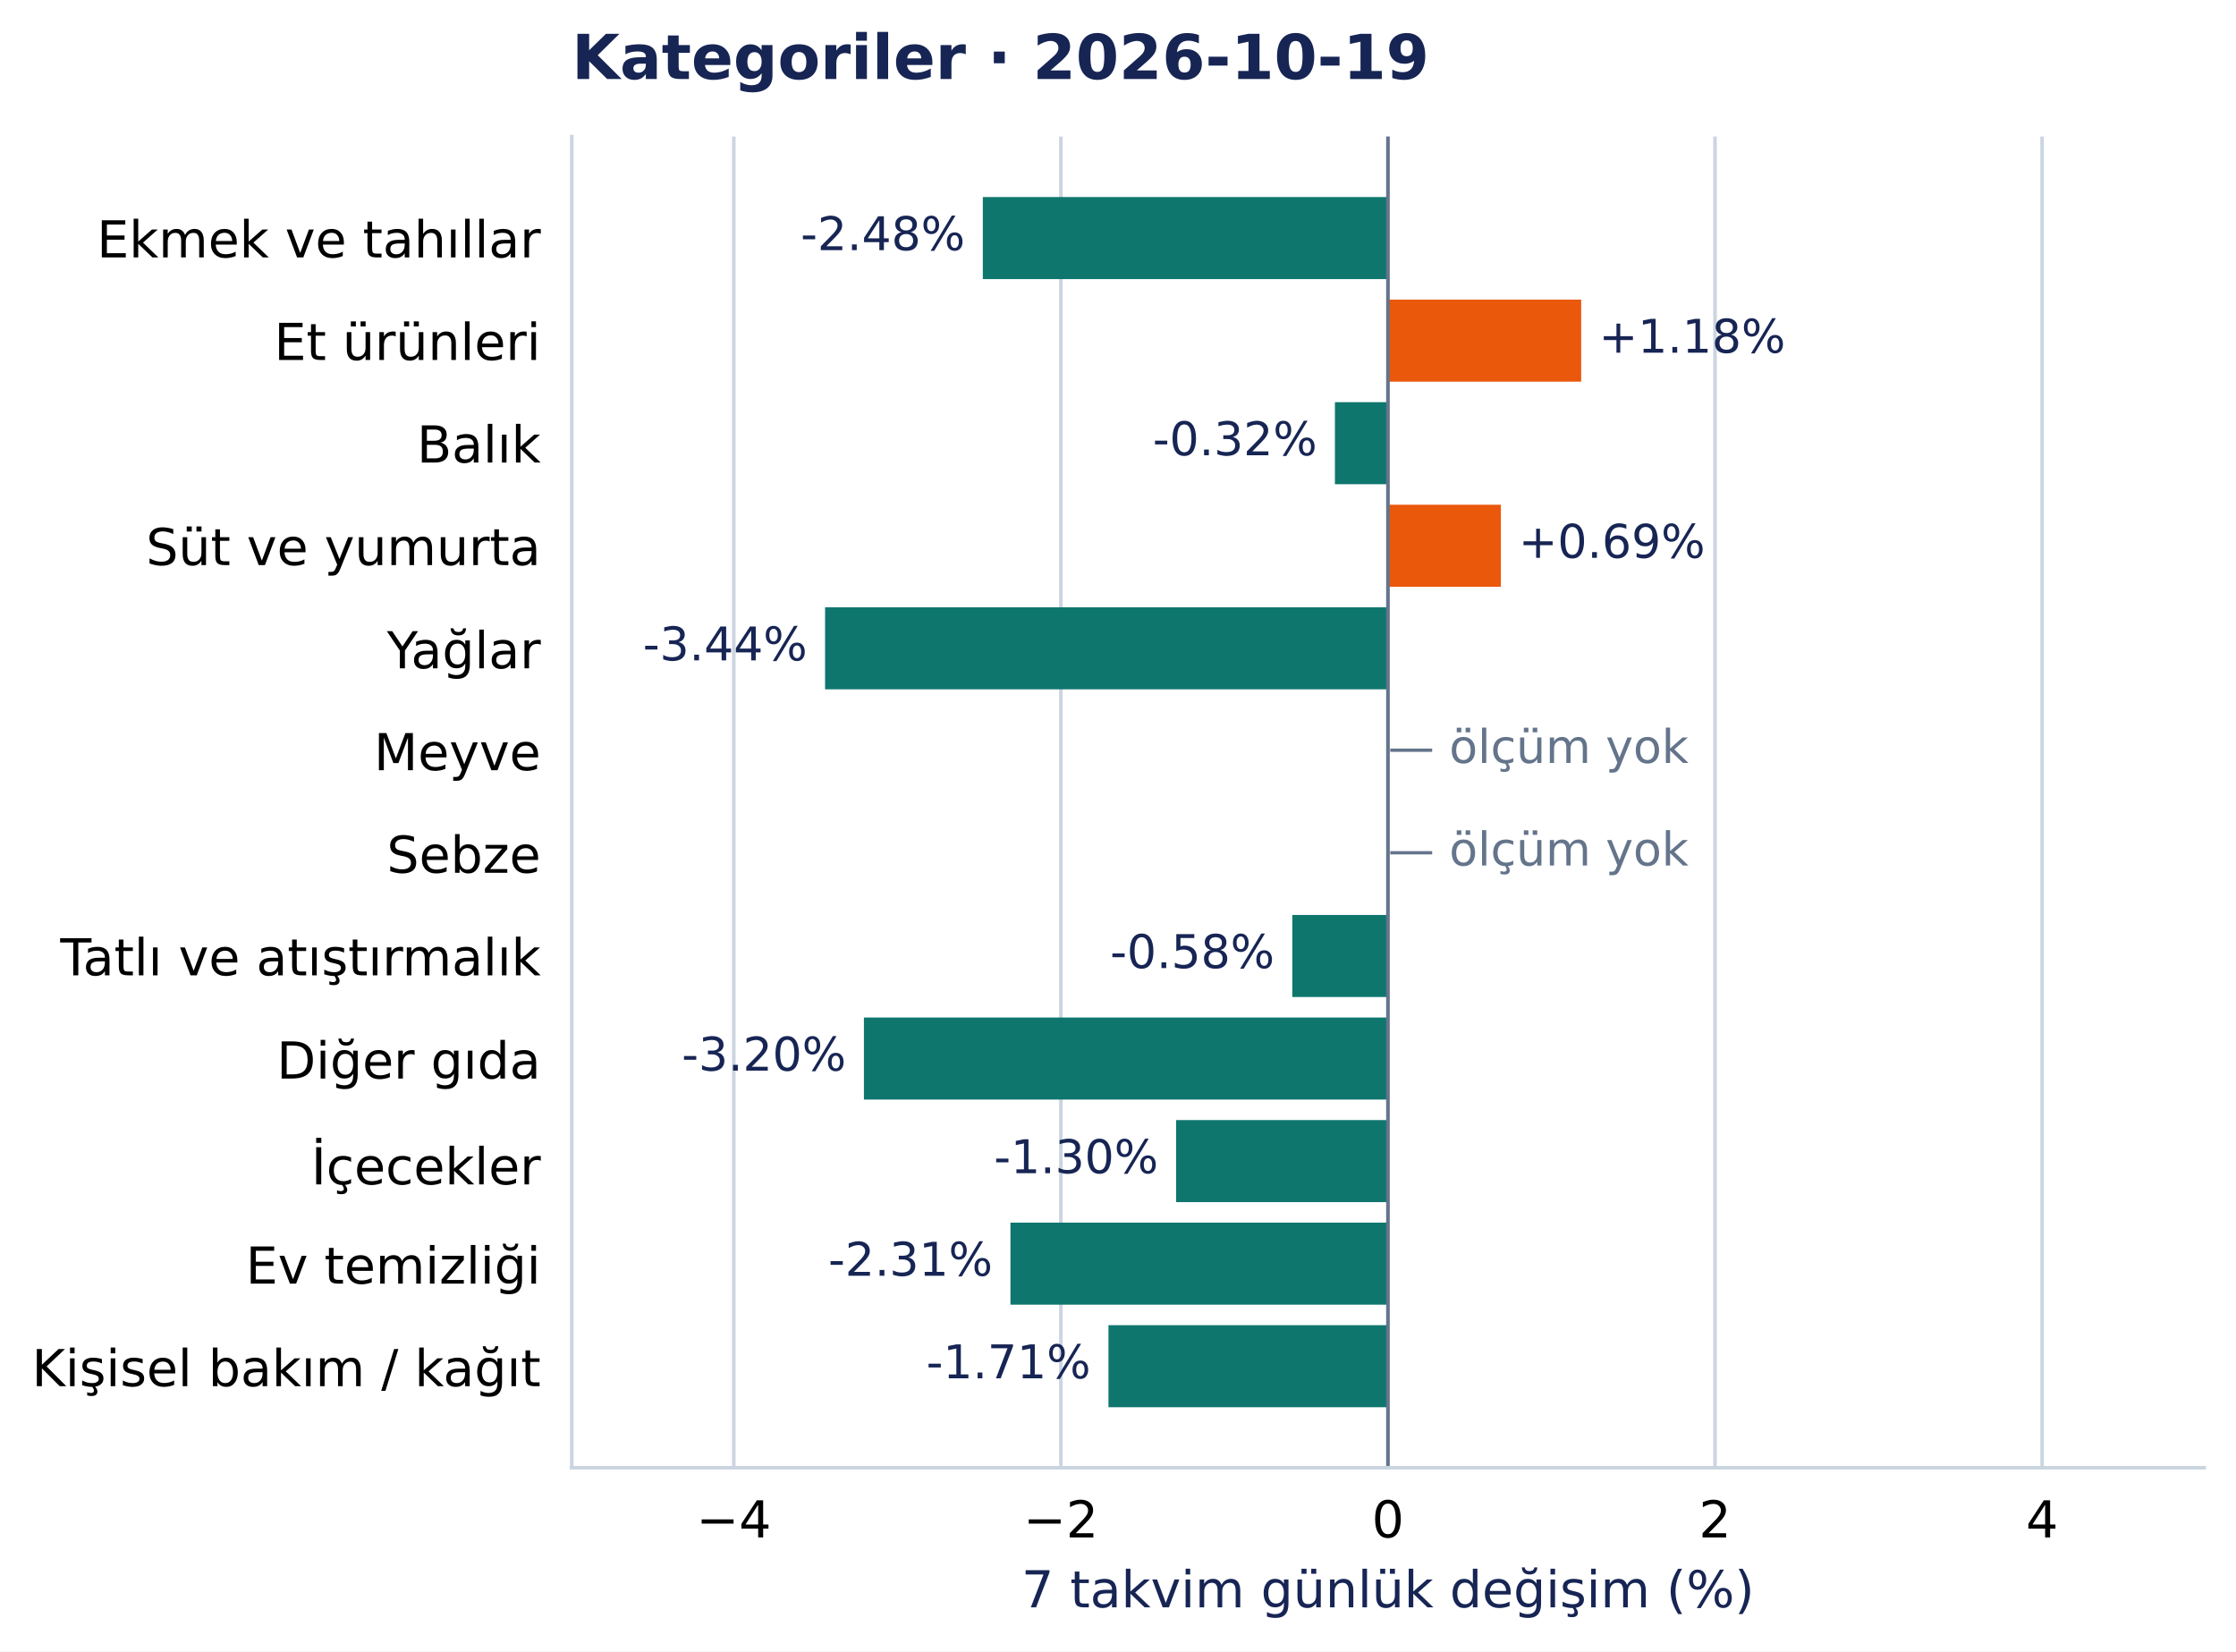
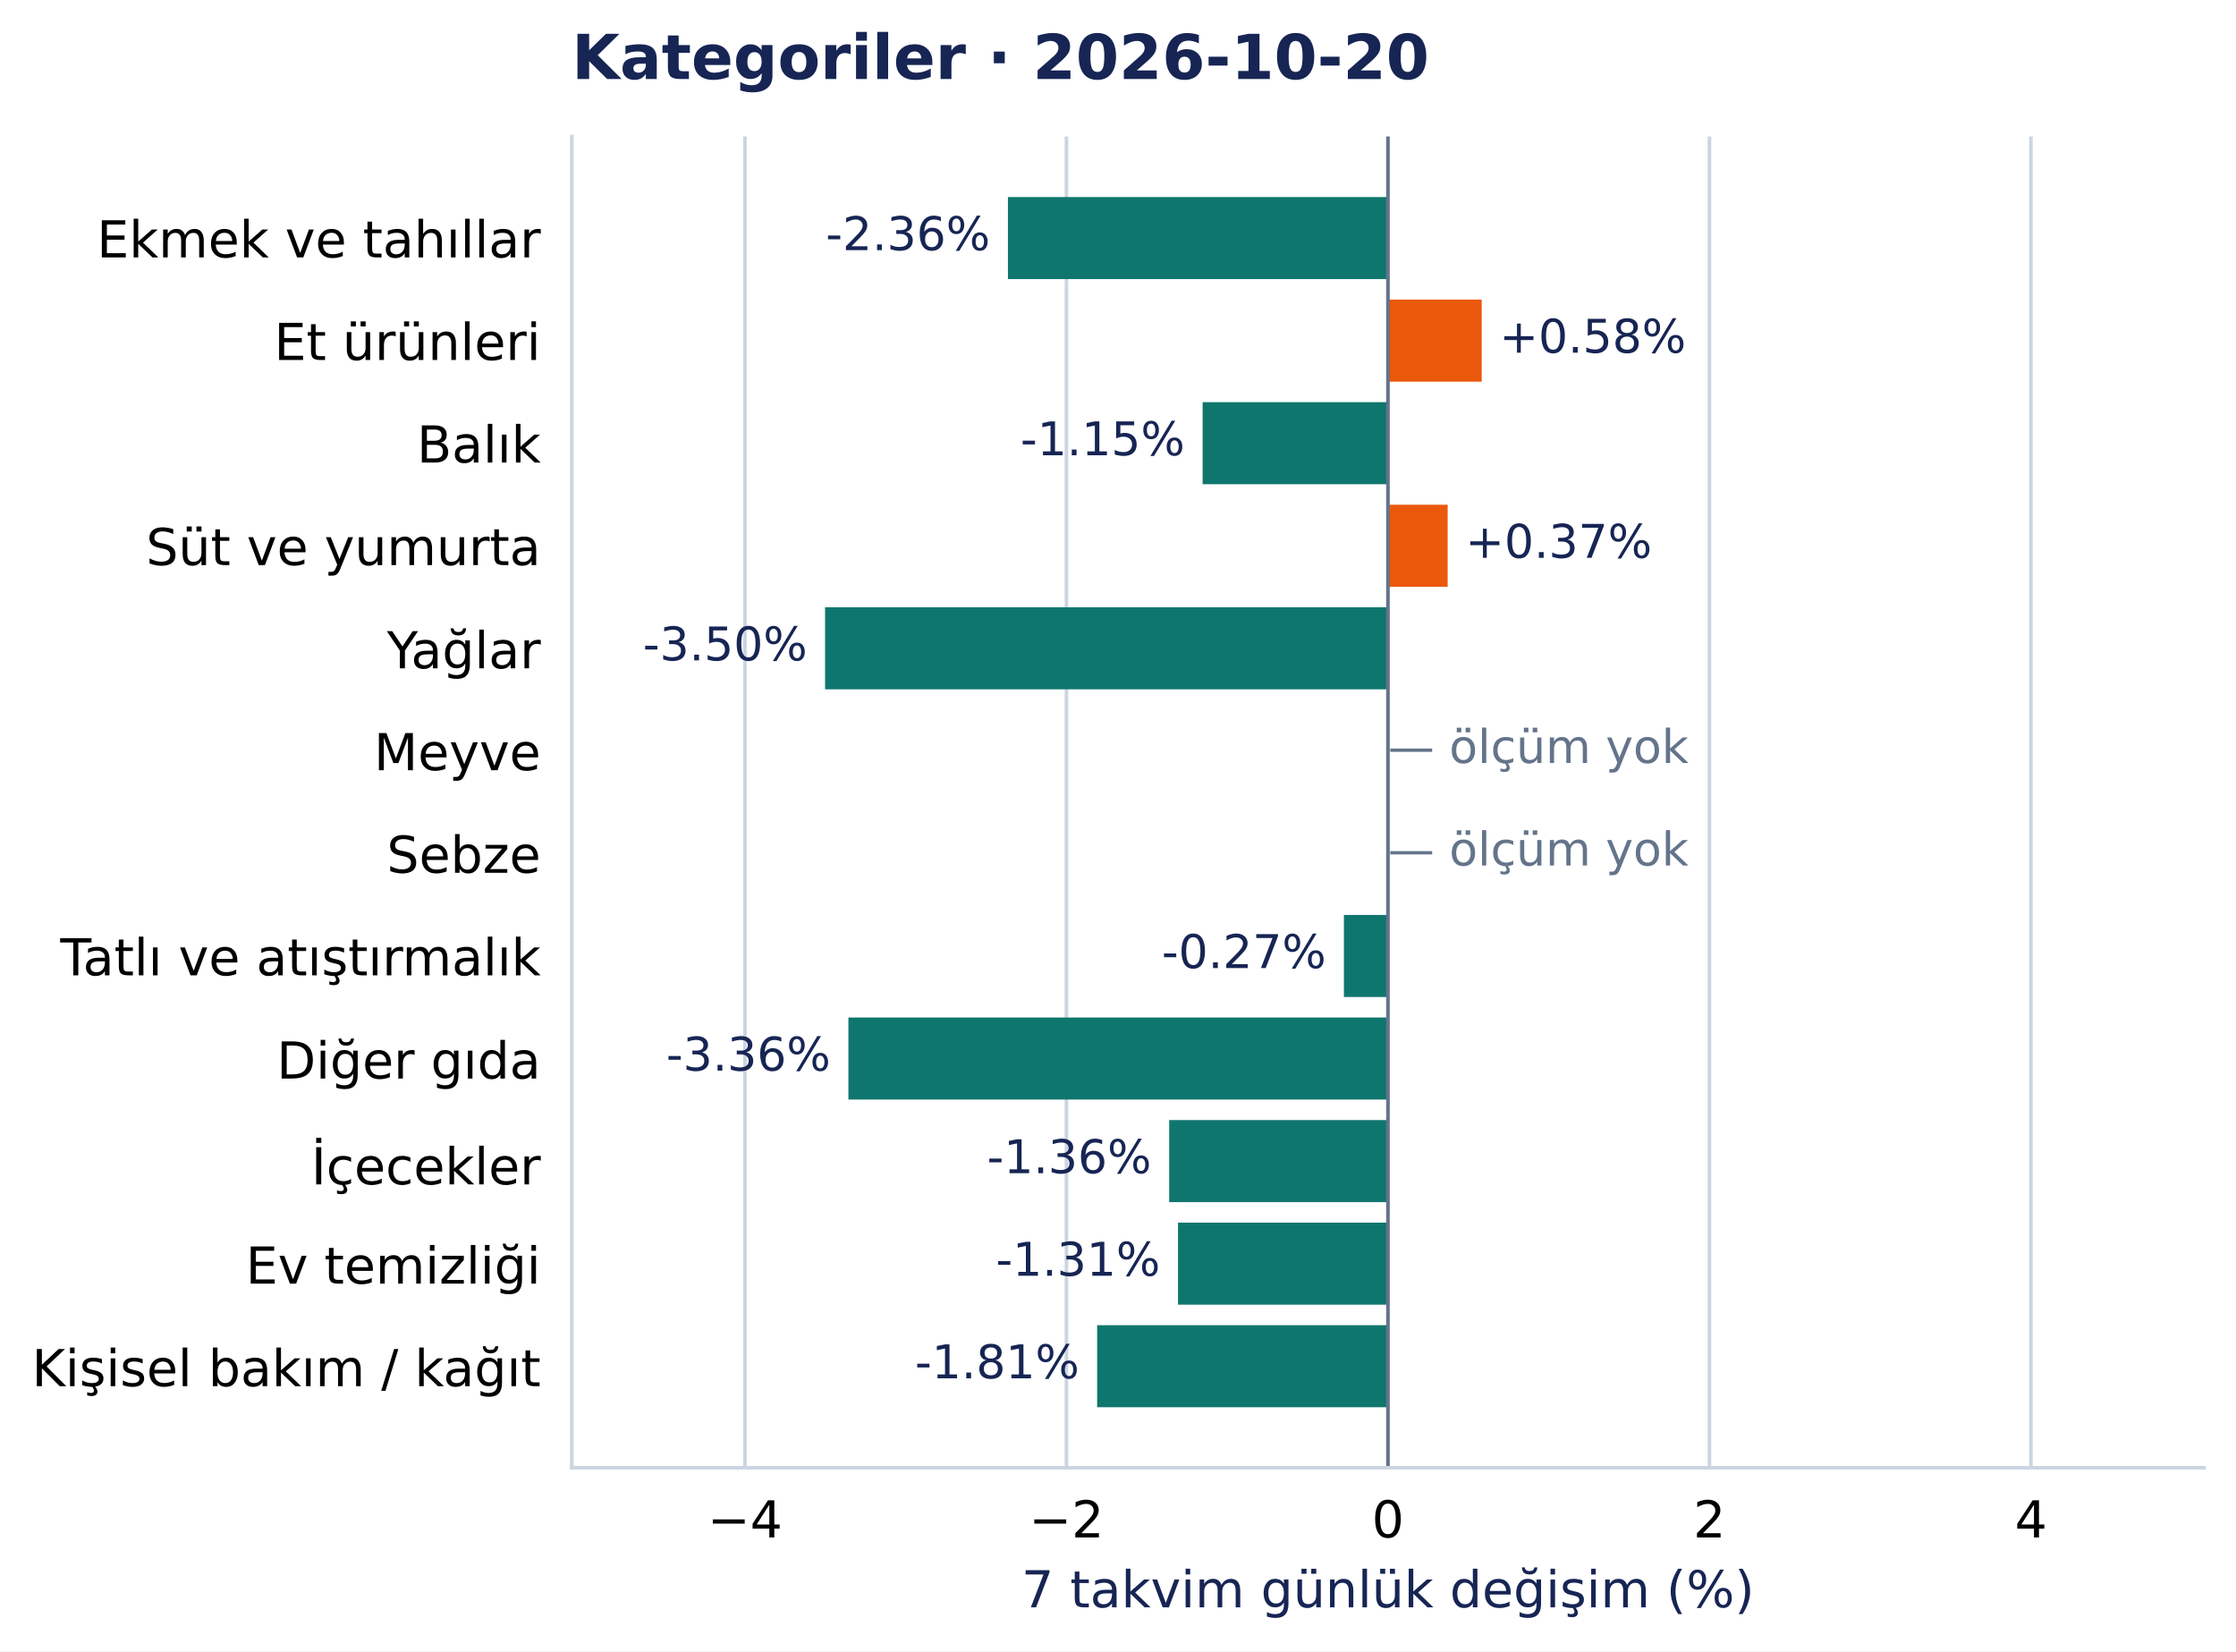
<svg xmlns="http://www.w3.org/2000/svg" width="504.998pt" height="372.97pt" viewBox="0 0 504.998 372.97" version="1.1">
  <defs>
    <style type="text/css">*{stroke-linejoin: round; stroke-linecap: butt}</style>
  </defs>
  <g id="figure_1">
    <g id="patch_1">
      <path d="M 0 372.97 L 504.998 372.97 L 504.998 0 L 0 0 z " style="fill: #ffffff" />
    </g>
    <g id="axes_1">
      <g id="patch_2">
        <path d="M 129.135 331.478 L 497.798 331.478 L 497.798 30.838 L 129.135 30.838 z " style="fill: #ffffff" />
      </g>
      <g id="matplotlib.axis_1">
        <g id="xtick_1">
          <g id="line2d_1">
-             <path d="M 165.727 331.478 L 165.727 30.838 " clip-path="url(#pcea90821e2)" style="fill: none; stroke: #cbd5e1; stroke-width: 0.8; stroke-linecap: square" />
+             <path d="M 168.245 331.478 L 168.245 30.838 " clip-path="url(#pcea90821e2)" style="fill: none; stroke: #cbd5e1; stroke-width: 0.8; stroke-linecap: square" />
          </g>
          <g id="line2d_2" />
          <g id="text_1">
-             <text style="font-size: 11.5px; font-family: 'DejaVu Sans', 'Bitstream Vera Sans', 'Computer Modern Sans Serif', 'Lucida Grande', 'Verdana', 'Geneva', 'Lucid', 'Arial', 'Helvetica', 'Avant Garde', sans-serif; text-anchor: middle" x="165.727" y="347.216" transform="rotate(-0 165.7272 347.2157)">−4</text>
+             <text style="font-size: 11.5px; font-family: 'DejaVu Sans', 'Bitstream Vera Sans', 'Computer Modern Sans Serif', 'Lucida Grande', 'Verdana', 'Geneva', 'Lucid', 'Arial', 'Helvetica', 'Avant Garde', sans-serif; text-anchor: middle" x="168.245" y="347.216" transform="rotate(-0 168.245 347.2157)">−4</text>
          </g>
        </g>
        <g id="xtick_2">
          <g id="line2d_3">
-             <path d="M 239.597 331.478 L 239.597 30.838 " clip-path="url(#pcea90821e2)" style="fill: none; stroke: #cbd5e1; stroke-width: 0.8; stroke-linecap: square" />
+             <path d="M 240.856 331.478 L 240.856 30.838 " clip-path="url(#pcea90821e2)" style="fill: none; stroke: #cbd5e1; stroke-width: 0.8; stroke-linecap: square" />
          </g>
          <g id="line2d_4" />
          <g id="text_2">
-             <text style="font-size: 11.5px; font-family: 'DejaVu Sans', 'Bitstream Vera Sans', 'Computer Modern Sans Serif', 'Lucida Grande', 'Verdana', 'Geneva', 'Lucid', 'Arial', 'Helvetica', 'Avant Garde', sans-serif; text-anchor: middle" x="239.597" y="347.216" transform="rotate(-0 239.5969 347.2157)">−2</text>
+             <text style="font-size: 11.5px; font-family: 'DejaVu Sans', 'Bitstream Vera Sans', 'Computer Modern Sans Serif', 'Lucida Grande', 'Verdana', 'Geneva', 'Lucid', 'Arial', 'Helvetica', 'Avant Garde', sans-serif; text-anchor: middle" x="240.856" y="347.216" transform="rotate(-0 240.8558 347.2157)">−2</text>
          </g>
        </g>
        <g id="xtick_3">
          <g id="line2d_5">
            <path d="M 313.467 331.478 L 313.467 30.838 " clip-path="url(#pcea90821e2)" style="fill: none; stroke: #cbd5e1; stroke-width: 0.8; stroke-linecap: square" />
          </g>
          <g id="line2d_6" />
          <g id="text_3">
            <text style="font-size: 11.5px; font-family: 'DejaVu Sans', 'Bitstream Vera Sans', 'Computer Modern Sans Serif', 'Lucida Grande', 'Verdana', 'Geneva', 'Lucid', 'Arial', 'Helvetica', 'Avant Garde', sans-serif; text-anchor: middle" x="313.467" y="347.216" transform="rotate(-0 313.4666 347.2157)">0</text>
          </g>
        </g>
        <g id="xtick_4">
          <g id="line2d_7">
-             <path d="M 387.336 331.478 L 387.336 30.838 " clip-path="url(#pcea90821e2)" style="fill: none; stroke: #cbd5e1; stroke-width: 0.8; stroke-linecap: square" />
+             <path d="M 386.077 331.478 L 386.077 30.838 " clip-path="url(#pcea90821e2)" style="fill: none; stroke: #cbd5e1; stroke-width: 0.8; stroke-linecap: square" />
          </g>
          <g id="line2d_8" />
          <g id="text_4">
-             <text style="font-size: 11.5px; font-family: 'DejaVu Sans', 'Bitstream Vera Sans', 'Computer Modern Sans Serif', 'Lucida Grande', 'Verdana', 'Geneva', 'Lucid', 'Arial', 'Helvetica', 'Avant Garde', sans-serif; text-anchor: middle" x="387.336" y="347.216" transform="rotate(-0 387.3363 347.2157)">2</text>
+             <text style="font-size: 11.5px; font-family: 'DejaVu Sans', 'Bitstream Vera Sans', 'Computer Modern Sans Serif', 'Lucida Grande', 'Verdana', 'Geneva', 'Lucid', 'Arial', 'Helvetica', 'Avant Garde', sans-serif; text-anchor: middle" x="386.077" y="347.216" transform="rotate(-0 386.0773 347.2157)">2</text>
          </g>
        </g>
        <g id="xtick_5">
          <g id="line2d_9">
-             <path d="M 461.206 331.478 L 461.206 30.838 " clip-path="url(#pcea90821e2)" style="fill: none; stroke: #cbd5e1; stroke-width: 0.8; stroke-linecap: square" />
+             <path d="M 458.688 331.478 L 458.688 30.838 " clip-path="url(#pcea90821e2)" style="fill: none; stroke: #cbd5e1; stroke-width: 0.8; stroke-linecap: square" />
          </g>
          <g id="line2d_10" />
          <g id="text_5">
-             <text style="font-size: 11.5px; font-family: 'DejaVu Sans', 'Bitstream Vera Sans', 'Computer Modern Sans Serif', 'Lucida Grande', 'Verdana', 'Geneva', 'Lucid', 'Arial', 'Helvetica', 'Avant Garde', sans-serif; text-anchor: middle" x="461.206" y="347.216" transform="rotate(-0 461.2059 347.2157)">4</text>
+             <text style="font-size: 11.5px; font-family: 'DejaVu Sans', 'Bitstream Vera Sans', 'Computer Modern Sans Serif', 'Lucida Grande', 'Verdana', 'Geneva', 'Lucid', 'Arial', 'Helvetica', 'Avant Garde', sans-serif; text-anchor: middle" x="458.688" y="347.216" transform="rotate(-0 458.6881 347.2157)">4</text>
          </g>
        </g>
        <g id="text_6">
          <text style="font-size: 11.5px; font-family: 'DejaVu Sans', 'Bitstream Vera Sans', 'Computer Modern Sans Serif', 'Lucida Grande', 'Verdana', 'Geneva', 'Lucid', 'Arial', 'Helvetica', 'Avant Garde', sans-serif; text-anchor: middle; fill: #172554" x="313.467" y="363.008" transform="rotate(-0 313.4666 363.0077)">7 takvim günlük değişim (%)</text>
        </g>
      </g>
      <g id="matplotlib.axis_2">
        <g id="ytick_1">
          <g id="line2d_11" />
          <g id="text_7">
            <text style="font-size: 11.5px; font-family: 'DejaVu Sans', 'Bitstream Vera Sans', 'Computer Modern Sans Serif', 'Lucida Grande', 'Verdana', 'Geneva', 'Lucid', 'Arial', 'Helvetica', 'Avant Garde', sans-serif; text-anchor: end" x="122.135" y="58.137" transform="rotate(-0 122.1353 58.13713)">Ekmek ve tahıllar</text>
          </g>
        </g>
        <g id="ytick_2">
          <g id="line2d_12" />
          <g id="text_8">
            <text style="font-size: 11.5px; font-family: 'DejaVu Sans', 'Bitstream Vera Sans', 'Computer Modern Sans Serif', 'Lucida Grande', 'Verdana', 'Geneva', 'Lucid', 'Arial', 'Helvetica', 'Avant Garde', sans-serif; text-anchor: end" x="122.135" y="81.299" transform="rotate(-0 122.1353 81.29896)">Et ürünleri</text>
          </g>
        </g>
        <g id="ytick_3">
          <g id="line2d_13" />
          <g id="text_9">
            <text style="font-size: 11.5px; font-family: 'DejaVu Sans', 'Bitstream Vera Sans', 'Computer Modern Sans Serif', 'Lucida Grande', 'Verdana', 'Geneva', 'Lucid', 'Arial', 'Helvetica', 'Avant Garde', sans-serif; text-anchor: end" x="122.135" y="104.461" transform="rotate(-0 122.1353 104.4608)">Balık</text>
          </g>
        </g>
        <g id="ytick_4">
          <g id="line2d_14" />
          <g id="text_10">
            <text style="font-size: 11.5px; font-family: 'DejaVu Sans', 'Bitstream Vera Sans', 'Computer Modern Sans Serif', 'Lucida Grande', 'Verdana', 'Geneva', 'Lucid', 'Arial', 'Helvetica', 'Avant Garde', sans-serif; text-anchor: end" x="122.135" y="127.622" transform="rotate(-0 122.1353 127.6222)">Süt ve yumurta</text>
          </g>
        </g>
        <g id="ytick_5">
          <g id="line2d_15" />
          <g id="text_11">
            <text style="font-size: 11.5px; font-family: 'DejaVu Sans', 'Bitstream Vera Sans', 'Computer Modern Sans Serif', 'Lucida Grande', 'Verdana', 'Geneva', 'Lucid', 'Arial', 'Helvetica', 'Avant Garde', sans-serif; text-anchor: end" x="122.135" y="150.93" transform="rotate(-0 122.1353 150.93)">Yağlar</text>
          </g>
        </g>
        <g id="ytick_6">
          <g id="line2d_16" />
          <g id="text_12">
            <text style="font-size: 11.5px; font-family: 'DejaVu Sans', 'Bitstream Vera Sans', 'Computer Modern Sans Serif', 'Lucida Grande', 'Verdana', 'Geneva', 'Lucid', 'Arial', 'Helvetica', 'Avant Garde', sans-serif; text-anchor: end" x="122.135" y="173.946" transform="rotate(-0 122.1353 173.9458)">Meyve</text>
          </g>
        </g>
        <g id="ytick_7">
          <g id="line2d_17" />
          <g id="text_13">
            <text style="font-size: 11.5px; font-family: 'DejaVu Sans', 'Bitstream Vera Sans', 'Computer Modern Sans Serif', 'Lucida Grande', 'Verdana', 'Geneva', 'Lucid', 'Arial', 'Helvetica', 'Avant Garde', sans-serif; text-anchor: end" x="122.135" y="197.108" transform="rotate(-0 122.1353 197.1081)">Sebze</text>
          </g>
        </g>
        <g id="ytick_8">
          <g id="line2d_18" />
          <g id="text_14">
            <text style="font-size: 11.5px; font-family: 'DejaVu Sans', 'Bitstream Vera Sans', 'Computer Modern Sans Serif', 'Lucida Grande', 'Verdana', 'Geneva', 'Lucid', 'Arial', 'Helvetica', 'Avant Garde', sans-serif; text-anchor: end" x="122.135" y="220.27" transform="rotate(-0 122.1353 220.27)">Tatlı ve atıştırmalık</text>
          </g>
        </g>
        <g id="ytick_9">
          <g id="line2d_19" />
          <g id="text_15">
            <text style="font-size: 11.5px; font-family: 'DejaVu Sans', 'Bitstream Vera Sans', 'Computer Modern Sans Serif', 'Lucida Grande', 'Verdana', 'Geneva', 'Lucid', 'Arial', 'Helvetica', 'Avant Garde', sans-serif; text-anchor: end" x="122.135" y="243.577" transform="rotate(-0 122.1353 243.5773)">Diğer gıda</text>
          </g>
        </g>
        <g id="ytick_10">
          <g id="line2d_20" />
          <g id="text_16">
            <text style="font-size: 11.5px; font-family: 'DejaVu Sans', 'Bitstream Vera Sans', 'Computer Modern Sans Serif', 'Lucida Grande', 'Verdana', 'Geneva', 'Lucid', 'Arial', 'Helvetica', 'Avant Garde', sans-serif; text-anchor: end" x="122.135" y="267.48" transform="rotate(-0 122.1353 267.4804)">İçecekler</text>
          </g>
        </g>
        <g id="ytick_11">
          <g id="line2d_21" />
          <g id="text_17">
            <text style="font-size: 11.5px; font-family: 'DejaVu Sans', 'Bitstream Vera Sans', 'Computer Modern Sans Serif', 'Lucida Grande', 'Verdana', 'Geneva', 'Lucid', 'Arial', 'Helvetica', 'Avant Garde', sans-serif; text-anchor: end" x="122.135" y="289.901" transform="rotate(-0 122.1353 289.901)">Ev temizliği</text>
          </g>
        </g>
        <g id="ytick_12">
          <g id="line2d_22" />
          <g id="text_18">
            <text style="font-size: 11.5px; font-family: 'DejaVu Sans', 'Bitstream Vera Sans', 'Computer Modern Sans Serif', 'Lucida Grande', 'Verdana', 'Geneva', 'Lucid', 'Arial', 'Helvetica', 'Avant Garde', sans-serif; text-anchor: end" x="122.135" y="313.063" transform="rotate(-0 122.1353 313.0628)">Kişisel bakım / kağıt</text>
          </g>
        </g>
      </g>
      <g id="patch_3">
-         <path d="M 313.467 44.503 L 221.968 44.503 L 221.968 63.033 L 313.467 63.033 z " clip-path="url(#pcea90821e2)" style="fill: #0f766e" />
+         <path d="M 313.467 44.503 L 227.64 44.503 L 227.64 63.033 L 313.467 63.033 z " clip-path="url(#pcea90821e2)" style="fill: #0f766e" />
      </g>
      <g id="patch_4">
-         <path d="M 313.467 67.665 L 357.107 67.665 L 357.107 86.195 L 313.467 86.195 z " clip-path="url(#pcea90821e2)" style="fill: #ea580c" />
+         <path d="M 313.467 67.665 L 334.64 67.665 L 334.64 86.195 L 313.467 86.195 z " clip-path="url(#pcea90821e2)" style="fill: #ea580c" />
      </g>
      <g id="patch_5">
-         <path d="M 313.467 90.827 L 301.49 90.827 L 301.49 109.356 L 313.467 109.356 z " clip-path="url(#pcea90821e2)" style="fill: #0f766e" />
+         <path d="M 313.467 90.827 L 271.613 90.827 L 271.613 109.356 L 313.467 109.356 z " clip-path="url(#pcea90821e2)" style="fill: #0f766e" />
      </g>
      <g id="patch_6">
-         <path d="M 313.467 113.989 L 338.973 113.989 L 338.973 132.518 L 313.467 132.518 z " clip-path="url(#pcea90821e2)" style="fill: #ea580c" />
+         <path d="M 313.467 113.989 L 326.952 113.989 L 326.952 132.518 L 313.467 132.518 z " clip-path="url(#pcea90821e2)" style="fill: #ea580c" />
      </g>
      <g id="patch_7">
        <path d="M 313.467 137.151 L 186.342 137.151 L 186.342 155.68 L 313.467 155.68 z " clip-path="url(#pcea90821e2)" style="fill: #0f766e" />
      </g>
      <g id="patch_8">
-         <path d="M 313.467 206.636 L 291.864 206.636 L 291.864 225.166 L 313.467 225.166 z " clip-path="url(#pcea90821e2)" style="fill: #0f766e" />
+         <path d="M 313.467 206.636 L 303.519 206.636 L 303.519 225.166 L 313.467 225.166 z " clip-path="url(#pcea90821e2)" style="fill: #0f766e" />
      </g>
      <g id="patch_9">
-         <path d="M 313.467 229.798 L 195.114 229.798 L 195.114 248.327 L 313.467 248.327 z " clip-path="url(#pcea90821e2)" style="fill: #0f766e" />
+         <path d="M 313.467 229.798 L 191.608 229.798 L 191.608 248.327 L 313.467 248.327 z " clip-path="url(#pcea90821e2)" style="fill: #0f766e" />
      </g>
      <g id="patch_10">
-         <path d="M 313.467 252.96 L 265.621 252.96 L 265.621 271.489 L 313.467 271.489 z " clip-path="url(#pcea90821e2)" style="fill: #0f766e" />
+         <path d="M 313.467 252.96 L 264.06 252.96 L 264.06 271.489 L 313.467 271.489 z " clip-path="url(#pcea90821e2)" style="fill: #0f766e" />
      </g>
      <g id="patch_11">
-         <path d="M 313.467 276.122 L 228.209 276.122 L 228.209 294.651 L 313.467 294.651 z " clip-path="url(#pcea90821e2)" style="fill: #0f766e" />
+         <path d="M 313.467 276.122 L 266.053 276.122 L 266.053 294.651 L 313.467 294.651 z " clip-path="url(#pcea90821e2)" style="fill: #0f766e" />
      </g>
      <g id="patch_12">
-         <path d="M 313.467 299.283 L 250.344 299.283 L 250.344 317.813 L 313.467 317.813 z " clip-path="url(#pcea90821e2)" style="fill: #0f766e" />
+         <path d="M 313.467 299.283 L 247.788 299.283 L 247.788 317.813 L 313.467 317.813 z " clip-path="url(#pcea90821e2)" style="fill: #0f766e" />
      </g>
      <g id="line2d_23">
        <path d="M 313.467 331.478 L 313.467 30.838 " clip-path="url(#pcea90821e2)" style="fill: none; stroke: #64748b; stroke-width: 0.8; stroke-linecap: square" />
      </g>
      <g id="patch_13">
        <path d="M 129.135 331.478 L 129.135 30.838 " style="fill: none; stroke: #cbd5e1; stroke-width: 0.8; stroke-linejoin: miter; stroke-linecap: square" />
      </g>
      <g id="patch_14">
        <path d="M 129.135 331.478 L 497.798 331.478 " style="fill: none; stroke: #cbd5e1; stroke-width: 0.8; stroke-linejoin: miter; stroke-linecap: square" />
      </g>
      <g id="text_19">
-         <text style="font-size: 10.5px; font-family: 'DejaVu Sans', 'Bitstream Vera Sans', 'Computer Modern Sans Serif', 'Lucida Grande', 'Verdana', 'Geneva', 'Lucid', 'Arial', 'Helvetica', 'Avant Garde', sans-serif; text-anchor: end; fill: #172554" x="217.968" y="56.496" transform="rotate(-0 217.9678 56.49557)">-2.48%</text>
+         <text style="font-size: 10.5px; font-family: 'DejaVu Sans', 'Bitstream Vera Sans', 'Computer Modern Sans Serif', 'Lucida Grande', 'Verdana', 'Geneva', 'Lucid', 'Arial', 'Helvetica', 'Avant Garde', sans-serif; text-anchor: end; fill: #172554" x="223.64" y="56.496" transform="rotate(-0 223.6402 56.49557)">-2.36%</text>
      </g>
      <g id="text_20">
-         <text style="font-size: 10.5px; font-family: 'DejaVu Sans', 'Bitstream Vera Sans', 'Computer Modern Sans Serif', 'Lucida Grande', 'Verdana', 'Geneva', 'Lucid', 'Arial', 'Helvetica', 'Avant Garde', sans-serif; text-anchor: start; fill: #172554" x="361.107" y="79.657" transform="rotate(-0 361.1075 79.6574)">+1.18%</text>
+         <text style="font-size: 10.5px; font-family: 'DejaVu Sans', 'Bitstream Vera Sans', 'Computer Modern Sans Serif', 'Lucida Grande', 'Verdana', 'Geneva', 'Lucid', 'Arial', 'Helvetica', 'Avant Garde', sans-serif; text-anchor: start; fill: #172554" x="338.64" y="79.657" transform="rotate(-0 338.6398 79.6574)">+0.58%</text>
      </g>
      <g id="text_21">
-         <text style="font-size: 10.5px; font-family: 'DejaVu Sans', 'Bitstream Vera Sans', 'Computer Modern Sans Serif', 'Lucida Grande', 'Verdana', 'Geneva', 'Lucid', 'Arial', 'Helvetica', 'Avant Garde', sans-serif; text-anchor: end; fill: #172554" x="297.49" y="102.819" transform="rotate(-0 297.4902 102.8192)">-0.32%</text>
+         <text style="font-size: 10.5px; font-family: 'DejaVu Sans', 'Bitstream Vera Sans', 'Computer Modern Sans Serif', 'Lucida Grande', 'Verdana', 'Geneva', 'Lucid', 'Arial', 'Helvetica', 'Avant Garde', sans-serif; text-anchor: end; fill: #172554" x="267.613" y="102.819" transform="rotate(-0 267.6127 102.8192)">-1.15%</text>
      </g>
      <g id="text_22">
-         <text style="font-size: 10.5px; font-family: 'DejaVu Sans', 'Bitstream Vera Sans', 'Computer Modern Sans Serif', 'Lucida Grande', 'Verdana', 'Geneva', 'Lucid', 'Arial', 'Helvetica', 'Avant Garde', sans-serif; text-anchor: start; fill: #172554" x="342.973" y="125.981" transform="rotate(-0 342.9728 125.9811)">+0.69%</text>
+         <text style="font-size: 10.5px; font-family: 'DejaVu Sans', 'Bitstream Vera Sans', 'Computer Modern Sans Serif', 'Lucida Grande', 'Verdana', 'Geneva', 'Lucid', 'Arial', 'Helvetica', 'Avant Garde', sans-serif; text-anchor: start; fill: #172554" x="330.952" y="125.981" transform="rotate(-0 330.9518 125.9811)">+0.37%</text>
      </g>
      <g id="text_23">
-         <text style="font-size: 10.5px; font-family: 'DejaVu Sans', 'Bitstream Vera Sans', 'Computer Modern Sans Serif', 'Lucida Grande', 'Verdana', 'Geneva', 'Lucid', 'Arial', 'Helvetica', 'Avant Garde', sans-serif; text-anchor: end; fill: #172554" x="182.342" y="149.143" transform="rotate(-0 182.3416 149.1429)">-3.44%</text>
+         <text style="font-size: 10.5px; font-family: 'DejaVu Sans', 'Bitstream Vera Sans', 'Computer Modern Sans Serif', 'Lucida Grande', 'Verdana', 'Geneva', 'Lucid', 'Arial', 'Helvetica', 'Avant Garde', sans-serif; text-anchor: end; fill: #172554" x="182.342" y="149.143" transform="rotate(-0 182.3416 149.1429)">-3.50%</text>
      </g>
      <g id="text_24">
        <text style="font-size: 10.5px; font-family: 'DejaVu Sans', 'Bitstream Vera Sans', 'Computer Modern Sans Serif', 'Lucida Grande', 'Verdana', 'Geneva', 'Lucid', 'Arial', 'Helvetica', 'Avant Garde', sans-serif; text-anchor: start; fill: #64748b" x="313.467" y="172.305" transform="rotate(-0 313.4666 172.3051)">  — ölçüm yok</text>
      </g>
      <g id="text_25">
        <text style="font-size: 10.5px; font-family: 'DejaVu Sans', 'Bitstream Vera Sans', 'Computer Modern Sans Serif', 'Lucida Grande', 'Verdana', 'Geneva', 'Lucid', 'Arial', 'Helvetica', 'Avant Garde', sans-serif; text-anchor: start; fill: #64748b" x="313.467" y="195.467" transform="rotate(-0 313.4666 195.467)">  — ölçüm yok</text>
      </g>
      <g id="text_26">
-         <text style="font-size: 10.5px; font-family: 'DejaVu Sans', 'Bitstream Vera Sans', 'Computer Modern Sans Serif', 'Lucida Grande', 'Verdana', 'Geneva', 'Lucid', 'Arial', 'Helvetica', 'Avant Garde', sans-serif; text-anchor: end; fill: #172554" x="287.864" y="218.628" transform="rotate(-0 287.8641 218.6284)">-0.58%</text>
+         <text style="font-size: 10.5px; font-family: 'DejaVu Sans', 'Bitstream Vera Sans', 'Computer Modern Sans Serif', 'Lucida Grande', 'Verdana', 'Geneva', 'Lucid', 'Arial', 'Helvetica', 'Avant Garde', sans-serif; text-anchor: end; fill: #172554" x="299.519" y="218.628" transform="rotate(-0 299.5188 218.6284)">-0.27%</text>
      </g>
      <g id="text_27">
-         <text style="font-size: 10.5px; font-family: 'DejaVu Sans', 'Bitstream Vera Sans', 'Computer Modern Sans Serif', 'Lucida Grande', 'Verdana', 'Geneva', 'Lucid', 'Arial', 'Helvetica', 'Avant Garde', sans-serif; text-anchor: end; fill: #172554" x="191.114" y="241.79" transform="rotate(-0 191.1137 241.7902)">-3.20%</text>
+         <text style="font-size: 10.5px; font-family: 'DejaVu Sans', 'Bitstream Vera Sans', 'Computer Modern Sans Serif', 'Lucida Grande', 'Verdana', 'Geneva', 'Lucid', 'Arial', 'Helvetica', 'Avant Garde', sans-serif; text-anchor: end; fill: #172554" x="187.608" y="241.79" transform="rotate(-0 187.6076 241.7902)">-3.36%</text>
      </g>
      <g id="text_28">
-         <text style="font-size: 10.5px; font-family: 'DejaVu Sans', 'Bitstream Vera Sans', 'Computer Modern Sans Serif', 'Lucida Grande', 'Verdana', 'Geneva', 'Lucid', 'Arial', 'Helvetica', 'Avant Garde', sans-serif; text-anchor: end; fill: #172554" x="261.621" y="264.952" transform="rotate(-0 261.6208 264.9521)">-1.30%</text>
+         <text style="font-size: 10.5px; font-family: 'DejaVu Sans', 'Bitstream Vera Sans', 'Computer Modern Sans Serif', 'Lucida Grande', 'Verdana', 'Geneva', 'Lucid', 'Arial', 'Helvetica', 'Avant Garde', sans-serif; text-anchor: end; fill: #172554" x="260.06" y="264.952" transform="rotate(-0 260.06 264.9521)">-1.36%</text>
      </g>
      <g id="text_29">
-         <text style="font-size: 10.5px; font-family: 'DejaVu Sans', 'Bitstream Vera Sans', 'Computer Modern Sans Serif', 'Lucida Grande', 'Verdana', 'Geneva', 'Lucid', 'Arial', 'Helvetica', 'Avant Garde', sans-serif; text-anchor: end; fill: #172554" x="224.209" y="288.114" transform="rotate(-0 224.2088 288.1139)">-2.31%</text>
+         <text style="font-size: 10.5px; font-family: 'DejaVu Sans', 'Bitstream Vera Sans', 'Computer Modern Sans Serif', 'Lucida Grande', 'Verdana', 'Geneva', 'Lucid', 'Arial', 'Helvetica', 'Avant Garde', sans-serif; text-anchor: end; fill: #172554" x="262.053" y="288.114" transform="rotate(-0 262.0526 288.1139)">-1.31%</text>
      </g>
      <g id="text_30">
-         <text style="font-size: 10.5px; font-family: 'DejaVu Sans', 'Bitstream Vera Sans', 'Computer Modern Sans Serif', 'Lucida Grande', 'Verdana', 'Geneva', 'Lucid', 'Arial', 'Helvetica', 'Avant Garde', sans-serif; text-anchor: end; fill: #172554" x="246.344" y="311.276" transform="rotate(-0 246.3437 311.2757)">-1.71%</text>
+         <text style="font-size: 10.5px; font-family: 'DejaVu Sans', 'Bitstream Vera Sans', 'Computer Modern Sans Serif', 'Lucida Grande', 'Verdana', 'Geneva', 'Lucid', 'Arial', 'Helvetica', 'Avant Garde', sans-serif; text-anchor: end; fill: #172554" x="243.788" y="311.276" transform="rotate(-0 243.7882 311.2757)">-1.81%</text>
      </g>
      <g id="text_31">
-         <text style="font-weight: 700; font-size: 14px; font-family: 'DejaVu Sans', 'Bitstream Vera Sans', 'Computer Modern Sans Serif', 'Lucida Grande', 'Verdana', 'Geneva', 'Lucid', 'Arial', 'Helvetica', 'Avant Garde', sans-serif; text-anchor: start; fill: #172554" x="129.135" y="17.838" transform="rotate(-0 129.1353 17.83781)">Kategoriler · 2026-10-19</text>
+         <text style="font-weight: 700; font-size: 14px; font-family: 'DejaVu Sans', 'Bitstream Vera Sans', 'Computer Modern Sans Serif', 'Lucida Grande', 'Verdana', 'Geneva', 'Lucid', 'Arial', 'Helvetica', 'Avant Garde', sans-serif; text-anchor: start; fill: #172554" x="129.135" y="17.838" transform="rotate(-0 129.1353 17.83781)">Kategoriler · 2026-10-20</text>
      </g>
    </g>
  </g>
  <defs>
    <clipPath id="pcea90821e2">
      <rect x="129.135" y="30.838" width="368.663" height="300.641" />
    </clipPath>
  </defs>
</svg>
